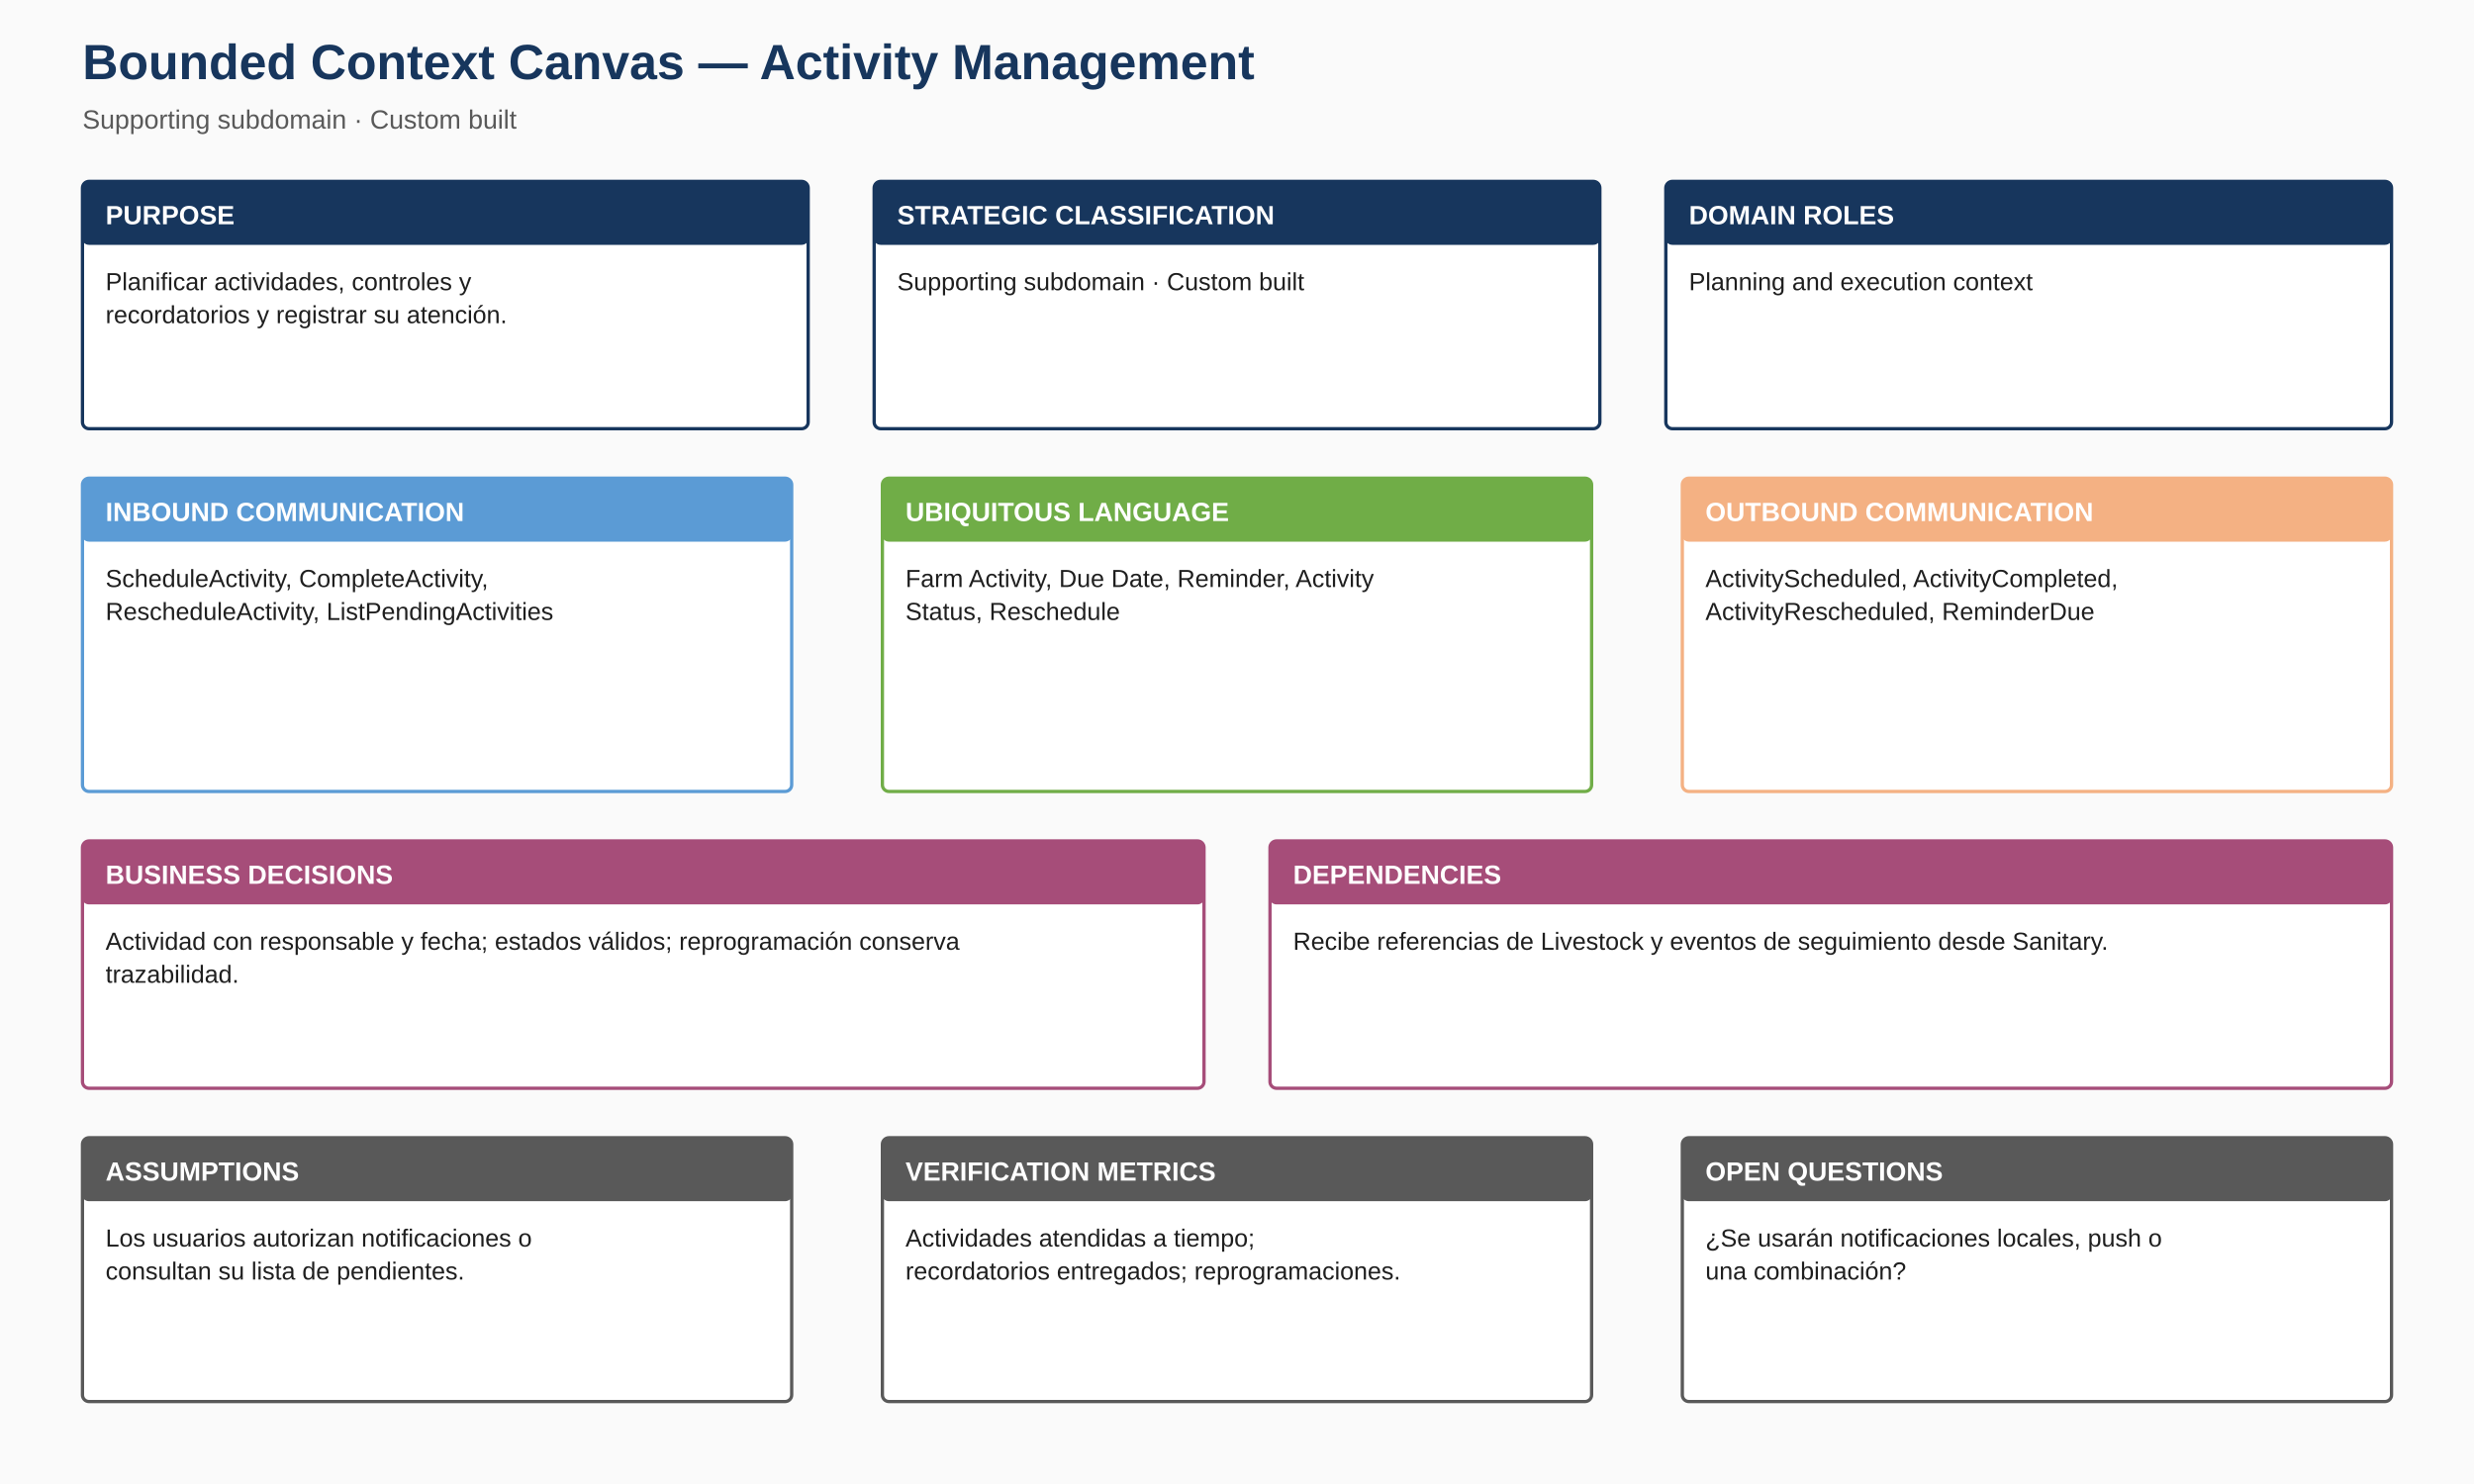
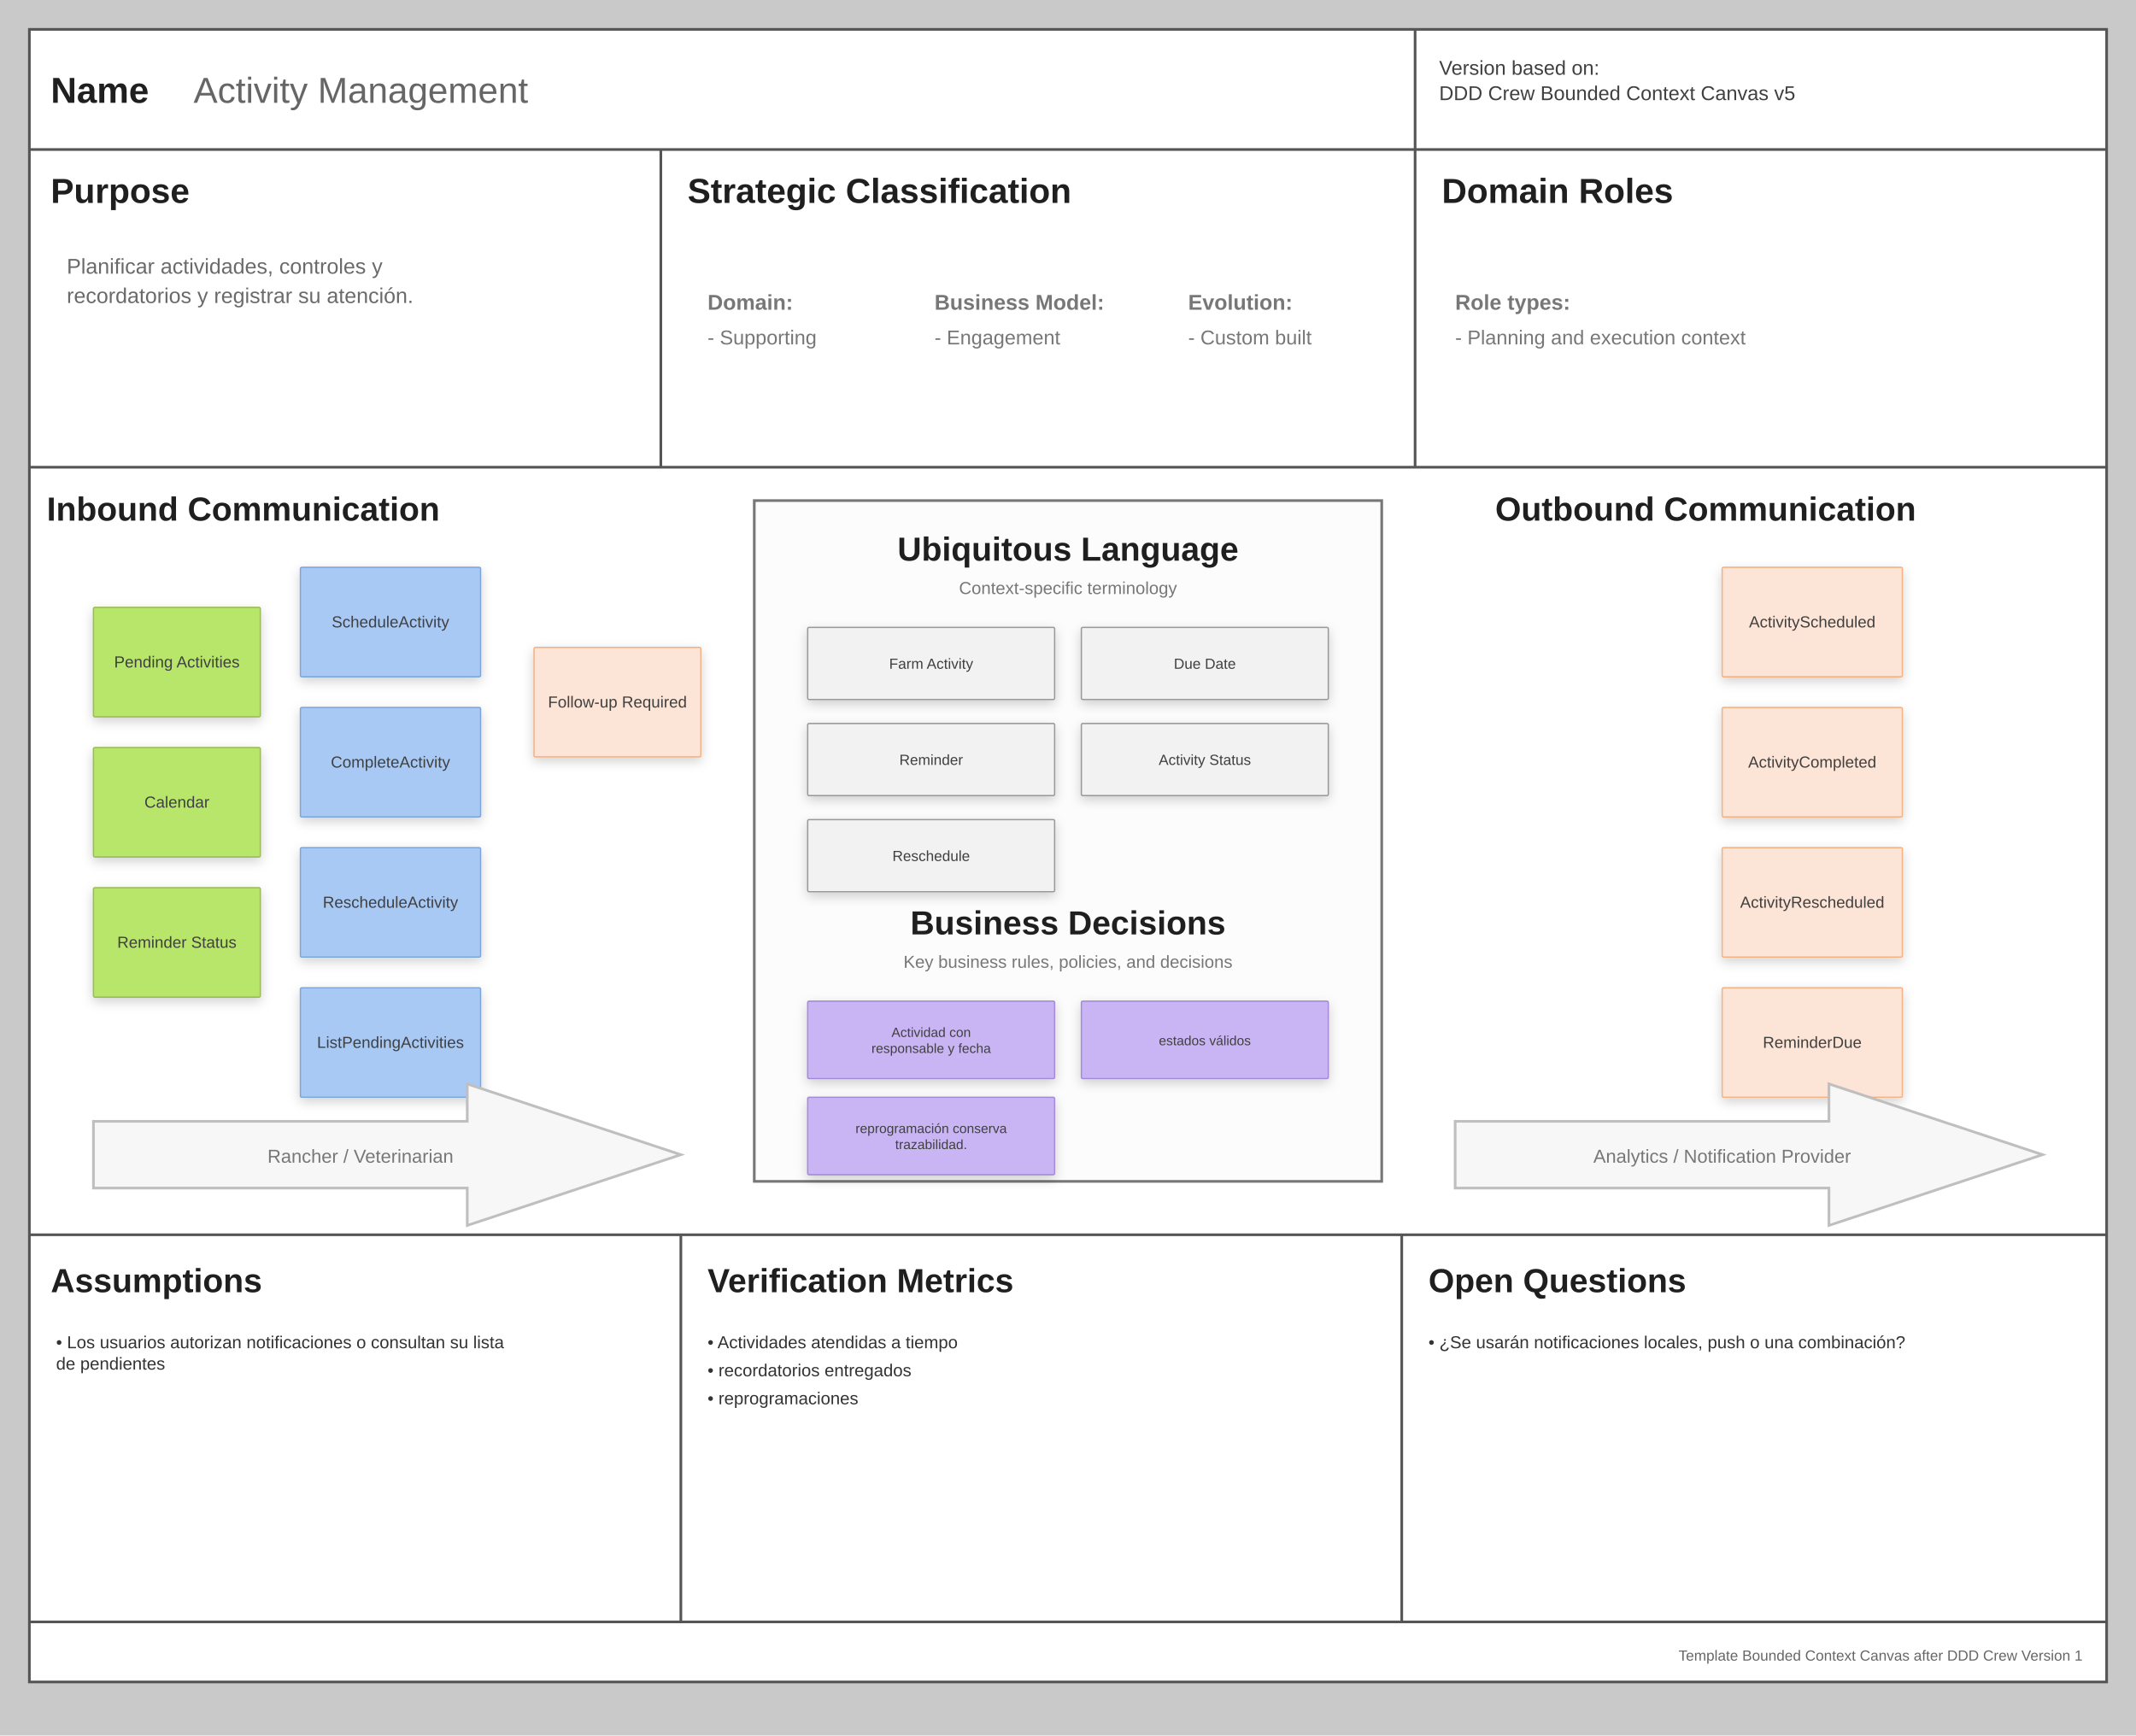
- <svg xmlns="http://www.w3.org/2000/svg" width="1500" height="900" viewBox="0 0 1500 900">
+ <svg xmlns="http://www.w3.org/2000/svg" width="1600" height="1300" viewBox="0 0 1600 1300">
  <defs>
    <filter id="shadow" x="-20%" y="-20%" width="140%" height="140%">
      <feDropShadow dx="0" dy="3" stdDeviation="4" flood-opacity="0.18" />
    </filter>
    <marker id="arrow" markerWidth="10" markerHeight="10" refX="9" refY="3" orient="auto" markerUnits="strokeWidth">
      <path d="M0,0 L0,6 L9,3 z" fill="#595959" />
    </marker>
  </defs>
-   <rect width="1500" height="900" fill="#FAFAFA" />
-   <text x="50" y="48" font-family="Arial, sans-serif" font-size="30" font-weight="bold" font-style="normal" fill="#17365D" text-anchor="start">Bounded Context Canvas — Activity Management</text>
-   <text x="50" y="78" font-family="Arial, sans-serif" font-size="16" font-weight="normal" font-style="normal" fill="#595959" text-anchor="start">Supporting subdomain · Custom built</text>
-   <rect x="50" y="110" width="440" height="150" rx="4" fill="#FFFFFF" stroke="#17365D" stroke-width="2" />
-   <rect x="50" y="110" width="440" height="38" rx="4" fill="#17365D" stroke="#17365D" stroke-width="1" />
-   <text x="64" y="136" font-family="Arial, sans-serif" font-size="16" font-weight="bold" font-style="normal" fill="#FFFFFF" text-anchor="start">PURPOSE</text>
-   <text x="64" y="176" font-family="Arial, sans-serif" font-size="15" font-weight="normal" font-style="normal" fill="#1F1F1F" text-anchor="start">Planificar actividades, controles y</text>
-   <text x="64" y="196" font-family="Arial, sans-serif" font-size="15" font-weight="normal" font-style="normal" fill="#1F1F1F" text-anchor="start">recordatorios y registrar su atención.</text>
-   <rect x="530" y="110" width="440" height="150" rx="4" fill="#FFFFFF" stroke="#17365D" stroke-width="2" />
-   <rect x="530" y="110" width="440" height="38" rx="4" fill="#17365D" stroke="#17365D" stroke-width="1" />
-   <text x="544" y="136" font-family="Arial, sans-serif" font-size="16" font-weight="bold" font-style="normal" fill="#FFFFFF" text-anchor="start">STRATEGIC CLASSIFICATION</text>
-   <text x="544" y="176" font-family="Arial, sans-serif" font-size="15" font-weight="normal" font-style="normal" fill="#1F1F1F" text-anchor="start">Supporting subdomain · Custom built</text>
-   <rect x="1010" y="110" width="440" height="150" rx="4" fill="#FFFFFF" stroke="#17365D" stroke-width="2" />
-   <rect x="1010" y="110" width="440" height="38" rx="4" fill="#17365D" stroke="#17365D" stroke-width="1" />
-   <text x="1024" y="136" font-family="Arial, sans-serif" font-size="16" font-weight="bold" font-style="normal" fill="#FFFFFF" text-anchor="start">DOMAIN ROLES</text>
-   <text x="1024" y="176" font-family="Arial, sans-serif" font-size="15" font-weight="normal" font-style="normal" fill="#1F1F1F" text-anchor="start">Planning and execution context</text>
-   <rect x="50" y="290" width="430" height="190" rx="4" fill="#FFFFFF" stroke="#5B9BD5" stroke-width="2" />
-   <rect x="50" y="290" width="430" height="38" rx="4" fill="#5B9BD5" stroke="#5B9BD5" stroke-width="1" />
-   <text x="64" y="316" font-family="Arial, sans-serif" font-size="16" font-weight="bold" font-style="normal" fill="#FFFFFF" text-anchor="start">INBOUND COMMUNICATION</text>
-   <text x="64" y="356" font-family="Arial, sans-serif" font-size="15" font-weight="normal" font-style="normal" fill="#1F1F1F" text-anchor="start">ScheduleActivity, CompleteActivity,</text>
-   <text x="64" y="376" font-family="Arial, sans-serif" font-size="15" font-weight="normal" font-style="normal" fill="#1F1F1F" text-anchor="start">RescheduleActivity, ListPendingActivities</text>
-   <rect x="535" y="290" width="430" height="190" rx="4" fill="#FFFFFF" stroke="#70AD47" stroke-width="2" />
-   <rect x="535" y="290" width="430" height="38" rx="4" fill="#70AD47" stroke="#70AD47" stroke-width="1" />
-   <text x="549" y="316" font-family="Arial, sans-serif" font-size="16" font-weight="bold" font-style="normal" fill="#FFFFFF" text-anchor="start">UBIQUITOUS LANGUAGE</text>
-   <text x="549" y="356" font-family="Arial, sans-serif" font-size="15" font-weight="normal" font-style="normal" fill="#1F1F1F" text-anchor="start">Farm Activity, Due Date, Reminder, Activity</text>
-   <text x="549" y="376" font-family="Arial, sans-serif" font-size="15" font-weight="normal" font-style="normal" fill="#1F1F1F" text-anchor="start">Status, Reschedule</text>
-   <rect x="1020" y="290" width="430" height="190" rx="4" fill="#FFFFFF" stroke="#F4B183" stroke-width="2" />
-   <rect x="1020" y="290" width="430" height="38" rx="4" fill="#F4B183" stroke="#F4B183" stroke-width="1" />
-   <text x="1034" y="316" font-family="Arial, sans-serif" font-size="16" font-weight="bold" font-style="normal" fill="#FFFFFF" text-anchor="start">OUTBOUND COMMUNICATION</text>
-   <text x="1034" y="356" font-family="Arial, sans-serif" font-size="15" font-weight="normal" font-style="normal" fill="#1F1F1F" text-anchor="start">ActivityScheduled, ActivityCompleted,</text>
-   <text x="1034" y="376" font-family="Arial, sans-serif" font-size="15" font-weight="normal" font-style="normal" fill="#1F1F1F" text-anchor="start">ActivityRescheduled, ReminderDue</text>
-   <rect x="50" y="510" width="680" height="150" rx="4" fill="#FFFFFF" stroke="#A64D79" stroke-width="2" />
-   <rect x="50" y="510" width="680" height="38" rx="4" fill="#A64D79" stroke="#A64D79" stroke-width="1" />
-   <text x="64" y="536" font-family="Arial, sans-serif" font-size="16" font-weight="bold" font-style="normal" fill="#FFFFFF" text-anchor="start">BUSINESS DECISIONS</text>
-   <text x="64" y="576" font-family="Arial, sans-serif" font-size="15" font-weight="normal" font-style="normal" fill="#1F1F1F" text-anchor="start">Actividad con responsable y fecha; estados válidos; reprogramación conserva</text>
-   <text x="64" y="596" font-family="Arial, sans-serif" font-size="15" font-weight="normal" font-style="normal" fill="#1F1F1F" text-anchor="start">trazabilidad.</text>
-   <rect x="770" y="510" width="680" height="150" rx="4" fill="#FFFFFF" stroke="#A64D79" stroke-width="2" />
-   <rect x="770" y="510" width="680" height="38" rx="4" fill="#A64D79" stroke="#A64D79" stroke-width="1" />
-   <text x="784" y="536" font-family="Arial, sans-serif" font-size="16" font-weight="bold" font-style="normal" fill="#FFFFFF" text-anchor="start">DEPENDENCIES</text>
-   <text x="784" y="576" font-family="Arial, sans-serif" font-size="15" font-weight="normal" font-style="normal" fill="#1F1F1F" text-anchor="start">Recibe referencias de Livestock y eventos de seguimiento desde Sanitary.</text>
-   <rect x="50" y="690" width="430" height="160" rx="4" fill="#FFFFFF" stroke="#595959" stroke-width="2" />
-   <rect x="50" y="690" width="430" height="38" rx="4" fill="#595959" stroke="#595959" stroke-width="1" />
-   <text x="64" y="716" font-family="Arial, sans-serif" font-size="16" font-weight="bold" font-style="normal" fill="#FFFFFF" text-anchor="start">ASSUMPTIONS</text>
-   <text x="64" y="756" font-family="Arial, sans-serif" font-size="15" font-weight="normal" font-style="normal" fill="#1F1F1F" text-anchor="start">Los usuarios autorizan notificaciones o</text>
-   <text x="64" y="776" font-family="Arial, sans-serif" font-size="15" font-weight="normal" font-style="normal" fill="#1F1F1F" text-anchor="start">consultan su lista de pendientes.</text>
-   <rect x="535" y="690" width="430" height="160" rx="4" fill="#FFFFFF" stroke="#595959" stroke-width="2" />
-   <rect x="535" y="690" width="430" height="38" rx="4" fill="#595959" stroke="#595959" stroke-width="1" />
-   <text x="549" y="716" font-family="Arial, sans-serif" font-size="16" font-weight="bold" font-style="normal" fill="#FFFFFF" text-anchor="start">VERIFICATION METRICS</text>
-   <text x="549" y="756" font-family="Arial, sans-serif" font-size="15" font-weight="normal" font-style="normal" fill="#1F1F1F" text-anchor="start">Actividades atendidas a tiempo;</text>
-   <text x="549" y="776" font-family="Arial, sans-serif" font-size="15" font-weight="normal" font-style="normal" fill="#1F1F1F" text-anchor="start">recordatorios entregados; reprogramaciones.</text>
-   <rect x="1020" y="690" width="430" height="160" rx="4" fill="#FFFFFF" stroke="#595959" stroke-width="2" />
-   <rect x="1020" y="690" width="430" height="38" rx="4" fill="#595959" stroke="#595959" stroke-width="1" />
-   <text x="1034" y="716" font-family="Arial, sans-serif" font-size="16" font-weight="bold" font-style="normal" fill="#FFFFFF" text-anchor="start">OPEN QUESTIONS</text>
-   <text x="1034" y="756" font-family="Arial, sans-serif" font-size="15" font-weight="normal" font-style="normal" fill="#1F1F1F" text-anchor="start">¿Se usarán notificaciones locales, push o</text>
-   <text x="1034" y="776" font-family="Arial, sans-serif" font-size="15" font-weight="normal" font-style="normal" fill="#1F1F1F" text-anchor="start">una combinación?</text>
+   <rect width="1600" height="1300" fill="#C9C9C9" />
+   <rect x="22" y="22" width="1556" height="1238" rx="0" fill="#FFFFFF" stroke="#555555" stroke-width="2" />
+   <path d="M22,112 L1578,112" fill="none" stroke="#555555" stroke-width="2" />
+   <path d="M1060,22 L1060,112" fill="none" stroke="#555555" stroke-width="2" />
+   <text x="38" y="77" font-family="Arial, sans-serif" font-size="27" font-weight="bold" font-style="normal" fill="#1F1F1F" text-anchor="start">Name</text>
+   <text x="145" y="77" font-family="Arial, sans-serif" font-size="27" font-weight="normal" font-style="normal" fill="#666666" text-anchor="start">Activity Management</text>
+   <text x="1078" y="56" font-family="Arial, sans-serif" font-size="15" font-weight="normal" font-style="normal" fill="#404040" text-anchor="start">Version based on:</text>
+   <text x="1078" y="75" font-family="Arial, sans-serif" font-size="15" font-weight="normal" font-style="normal" fill="#404040" text-anchor="start">DDD Crew Bounded Context Canvas v5</text>
+   <path d="M22,350 L1578,350" fill="none" stroke="#555555" stroke-width="2" />
+   <path d="M495,112 L495,350" fill="none" stroke="#555555" stroke-width="2" />
+   <path d="M1060,112 L1060,350" fill="none" stroke="#555555" stroke-width="2" />
+   <text x="38" y="152" font-family="Arial, sans-serif" font-size="26" font-weight="bold" font-style="normal" fill="#1F1F1F" text-anchor="start">Purpose</text>
+   <text x="50" y="205" font-family="Arial, sans-serif" font-size="16" font-weight="normal" font-style="normal" fill="#6A6A6A" text-anchor="start">Planificar actividades, controles y</text>
+   <text x="50" y="227" font-family="Arial, sans-serif" font-size="16" font-weight="normal" font-style="normal" fill="#6A6A6A" text-anchor="start">recordatorios y registrar su atención.</text>
+   <text x="515" y="152" font-family="Arial, sans-serif" font-size="26" font-weight="bold" font-style="normal" fill="#1F1F1F" text-anchor="start">Strategic Classification</text>
+   <text x="530" y="232" font-family="Arial, sans-serif" font-size="16" font-weight="bold" font-style="normal" fill="#777777" text-anchor="start">Domain:</text>
+   <text x="530" y="258" font-family="Arial, sans-serif" font-size="15" font-weight="normal" font-style="normal" fill="#777777" text-anchor="start">- Supporting</text>
+   <text x="700" y="232" font-family="Arial, sans-serif" font-size="16" font-weight="bold" font-style="normal" fill="#777777" text-anchor="start">Business Model:</text>
+   <text x="700" y="258" font-family="Arial, sans-serif" font-size="15" font-weight="normal" font-style="normal" fill="#777777" text-anchor="start">- Engagement</text>
+   <text x="890" y="232" font-family="Arial, sans-serif" font-size="16" font-weight="bold" font-style="normal" fill="#777777" text-anchor="start">Evolution:</text>
+   <text x="890" y="258" font-family="Arial, sans-serif" font-size="15" font-weight="normal" font-style="normal" fill="#777777" text-anchor="start">- Custom built</text>
+   <text x="1080" y="152" font-family="Arial, sans-serif" font-size="26" font-weight="bold" font-style="normal" fill="#1F1F1F" text-anchor="start">Domain Roles</text>
+   <text x="1090" y="232" font-family="Arial, sans-serif" font-size="16" font-weight="bold" font-style="normal" fill="#777777" text-anchor="start">Role types:</text>
+   <text x="1090" y="258" font-family="Arial, sans-serif" font-size="15" font-weight="normal" font-style="normal" fill="#777777" text-anchor="start">- Planning and execution context</text>
+   <path d="M22,925 L1578,925" fill="none" stroke="#555555" stroke-width="2" />
+   <text x="35" y="390" font-family="Arial, sans-serif" font-size="25" font-weight="bold" font-style="normal" fill="#1F1F1F" text-anchor="start">Inbound Communication</text>
+   <text x="1120" y="390" font-family="Arial, sans-serif" font-size="25" font-weight="bold" font-style="normal" fill="#1F1F1F" text-anchor="start">Outbound Communication</text>
+   <rect x="70" y="455" width="125" height="82" rx="1" fill="#B7E66B" stroke="#9BBB59" stroke-width="1" filter="url(#shadow)" />
+   <text x="132.5" y="500.0" font-family="Arial, sans-serif" font-size="12" font-weight="normal" font-style="normal" fill="#404040" text-anchor="middle">Pending Activities</text>
+   <rect x="70" y="560" width="125" height="82" rx="1" fill="#B7E66B" stroke="#9BBB59" stroke-width="1" filter="url(#shadow)" />
+   <text x="132.5" y="605.0" font-family="Arial, sans-serif" font-size="12" font-weight="normal" font-style="normal" fill="#404040" text-anchor="middle">Calendar</text>
+   <rect x="70" y="665" width="125" height="82" rx="1" fill="#B7E66B" stroke="#9BBB59" stroke-width="1" filter="url(#shadow)" />
+   <text x="132.5" y="710.0" font-family="Arial, sans-serif" font-size="12" font-weight="normal" font-style="normal" fill="#404040" text-anchor="middle">Reminder Status</text>
+   <rect x="225" y="425" width="135" height="82" rx="1" fill="#A9C9F5" stroke="#7EA6D8" stroke-width="1" filter="url(#shadow)" />
+   <text x="292.5" y="470.0" font-family="Arial, sans-serif" font-size="12" font-weight="normal" font-style="normal" fill="#404040" text-anchor="middle">ScheduleActivity</text>
+   <rect x="225" y="530" width="135" height="82" rx="1" fill="#A9C9F5" stroke="#7EA6D8" stroke-width="1" filter="url(#shadow)" />
+   <text x="292.5" y="575.0" font-family="Arial, sans-serif" font-size="12" font-weight="normal" font-style="normal" fill="#404040" text-anchor="middle">CompleteActivity</text>
+   <rect x="225" y="635" width="135" height="82" rx="1" fill="#A9C9F5" stroke="#7EA6D8" stroke-width="1" filter="url(#shadow)" />
+   <text x="292.5" y="680.0" font-family="Arial, sans-serif" font-size="12" font-weight="normal" font-style="normal" fill="#404040" text-anchor="middle">RescheduleActivity</text>
+   <rect x="225" y="740" width="135" height="82" rx="1" fill="#A9C9F5" stroke="#7EA6D8" stroke-width="1" filter="url(#shadow)" />
+   <text x="292.5" y="785.0" font-family="Arial, sans-serif" font-size="12" font-weight="normal" font-style="normal" fill="#404040" text-anchor="middle">ListPendingActivities</text>
+   <rect x="400" y="485" width="125" height="82" rx="1" fill="#FCE4D6" stroke="#F4B183" stroke-width="1" filter="url(#shadow)" />
+   <text x="462.5" y="530.0" font-family="Arial, sans-serif" font-size="12" font-weight="normal" font-style="normal" fill="#404040" text-anchor="middle">Follow-up Required</text>
+   <rect x="1290" y="425" width="135" height="82" rx="1" fill="#FCE4D6" stroke="#F4B183" stroke-width="1" filter="url(#shadow)" />
+   <text x="1357.5" y="470.0" font-family="Arial, sans-serif" font-size="12" font-weight="normal" font-style="normal" fill="#404040" text-anchor="middle">ActivityScheduled</text>
+   <rect x="1290" y="530" width="135" height="82" rx="1" fill="#FCE4D6" stroke="#F4B183" stroke-width="1" filter="url(#shadow)" />
+   <text x="1357.5" y="575.0" font-family="Arial, sans-serif" font-size="12" font-weight="normal" font-style="normal" fill="#404040" text-anchor="middle">ActivityCompleted</text>
+   <rect x="1290" y="635" width="135" height="82" rx="1" fill="#FCE4D6" stroke="#F4B183" stroke-width="1" filter="url(#shadow)" />
+   <text x="1357.5" y="680.0" font-family="Arial, sans-serif" font-size="12" font-weight="normal" font-style="normal" fill="#404040" text-anchor="middle">ActivityRescheduled</text>
+   <rect x="1290" y="740" width="135" height="82" rx="1" fill="#FCE4D6" stroke="#F4B183" stroke-width="1" filter="url(#shadow)" />
+   <text x="1357.5" y="785.0" font-family="Arial, sans-serif" font-size="12" font-weight="normal" font-style="normal" fill="#404040" text-anchor="middle">ReminderDue</text>
+   <rect x="565" y="375" width="470" height="510" rx="0" fill="#FCFCFC" stroke="#777777" stroke-width="2" />
+   <text x="800" y="420" font-family="Arial, sans-serif" font-size="25" font-weight="bold" font-style="normal" fill="#1F1F1F" text-anchor="middle">Ubiquitous Language</text>
+   <text x="800" y="445" font-family="Arial, sans-serif" font-size="13" font-weight="normal" font-style="normal" fill="#777777" text-anchor="middle">Context-specific terminology</text>
+   <rect x="605" y="470" width="185" height="54" rx="1" fill="#F2F2F2" stroke="#999999" stroke-width="1" filter="url(#shadow)" />
+   <text x="697.5" y="501.0" font-family="Arial, sans-serif" font-size="11" font-weight="normal" font-style="normal" fill="#404040" text-anchor="middle">Farm Activity</text>
+   <rect x="810" y="470" width="185" height="54" rx="1" fill="#F2F2F2" stroke="#999999" stroke-width="1" filter="url(#shadow)" />
+   <text x="902.5" y="501.0" font-family="Arial, sans-serif" font-size="11" font-weight="normal" font-style="normal" fill="#404040" text-anchor="middle">Due Date</text>
+   <rect x="605" y="542" width="185" height="54" rx="1" fill="#F2F2F2" stroke="#999999" stroke-width="1" filter="url(#shadow)" />
+   <text x="697.5" y="573.0" font-family="Arial, sans-serif" font-size="11" font-weight="normal" font-style="normal" fill="#404040" text-anchor="middle">Reminder</text>
+   <rect x="810" y="542" width="185" height="54" rx="1" fill="#F2F2F2" stroke="#999999" stroke-width="1" filter="url(#shadow)" />
+   <text x="902.5" y="573.0" font-family="Arial, sans-serif" font-size="11" font-weight="normal" font-style="normal" fill="#404040" text-anchor="middle">Activity Status</text>
+   <rect x="605" y="614" width="185" height="54" rx="1" fill="#F2F2F2" stroke="#999999" stroke-width="1" filter="url(#shadow)" />
+   <text x="697.5" y="645.0" font-family="Arial, sans-serif" font-size="11" font-weight="normal" font-style="normal" fill="#404040" text-anchor="middle">Reschedule</text>
+   <text x="800" y="700" font-family="Arial, sans-serif" font-size="25" font-weight="bold" font-style="normal" fill="#1F1F1F" text-anchor="middle">Business Decisions</text>
+   <text x="800" y="725" font-family="Arial, sans-serif" font-size="13" font-weight="normal" font-style="normal" fill="#777777" text-anchor="middle">Key business rules, policies, and decisions</text>
+   <rect x="605" y="750" width="185" height="58" rx="1" fill="#C9B5F4" stroke="#A58AD8" stroke-width="1" filter="url(#shadow)" />
+   <text x="697.5" y="776.8" font-family="Arial, sans-serif" font-size="10" font-weight="normal" font-style="normal" fill="#404040" text-anchor="middle">Actividad con</text>
+   <text x="697.5" y="788.8" font-family="Arial, sans-serif" font-size="10" font-weight="normal" font-style="normal" fill="#404040" text-anchor="middle">responsable y fecha</text>
+   <rect x="810" y="750" width="185" height="58" rx="1" fill="#C9B5F4" stroke="#A58AD8" stroke-width="1" filter="url(#shadow)" />
+   <text x="902.5" y="783.0" font-family="Arial, sans-serif" font-size="10" font-weight="normal" font-style="normal" fill="#404040" text-anchor="middle">estados válidos</text>
+   <rect x="605" y="822" width="185" height="58" rx="1" fill="#C9B5F4" stroke="#A58AD8" stroke-width="1" filter="url(#shadow)" />
+   <text x="697.5" y="848.8" font-family="Arial, sans-serif" font-size="10" font-weight="normal" font-style="normal" fill="#404040" text-anchor="middle">reprogramación conserva</text>
+   <text x="697.5" y="860.8" font-family="Arial, sans-serif" font-size="10" font-weight="normal" font-style="normal" fill="#404040" text-anchor="middle">trazabilidad.</text>
+   <polygon points="70,840 350,840 350,812 510,865 350,918 350,890 70,890" fill="#F7F7F7" stroke="#BFBFBF" stroke-width="2" />
+   <text x="270" y="871" font-family="Arial, sans-serif" font-size="14" font-weight="normal" font-style="normal" fill="#777777" text-anchor="middle">Rancher / Veterinarian</text>
+   <polygon points="1090,840 1370,840 1370,812 1530,865 1370,918 1370,890 1090,890" fill="#F7F7F7" stroke="#BFBFBF" stroke-width="2" />
+   <text x="1290" y="871" font-family="Arial, sans-serif" font-size="14" font-weight="normal" font-style="normal" fill="#777777" text-anchor="middle">Analytics / Notification Provider</text>
+   <path d="M510,925 L510,1215" fill="none" stroke="#555555" stroke-width="2" />
+   <path d="M1050,925 L1050,1215" fill="none" stroke="#555555" stroke-width="2" />
+   <text x="38" y="968" font-family="Arial, sans-serif" font-size="25" font-weight="bold" font-style="normal" fill="#1F1F1F" text-anchor="start">Assumptions</text>
+   <text x="530" y="968" font-family="Arial, sans-serif" font-size="25" font-weight="bold" font-style="normal" fill="#1F1F1F" text-anchor="start">Verification Metrics</text>
+   <text x="1070" y="968" font-family="Arial, sans-serif" font-size="25" font-weight="bold" font-style="normal" fill="#1F1F1F" text-anchor="start">Open Questions</text>
+   <text x="42" y="1010" font-family="Arial, sans-serif" font-size="13" font-weight="normal" font-style="normal" fill="#333333" text-anchor="start">• Los usuarios autorizan notificaciones o consultan su lista</text>
+   <text x="42" y="1026" font-family="Arial, sans-serif" font-size="13" font-weight="normal" font-style="normal" fill="#333333" text-anchor="start">  de pendientes</text>
+   <text x="530" y="1010" font-family="Arial, sans-serif" font-size="13" font-weight="normal" font-style="normal" fill="#333333" text-anchor="start">• Actividades atendidas a tiempo</text>
+   <text x="530" y="1031" font-family="Arial, sans-serif" font-size="13" font-weight="normal" font-style="normal" fill="#333333" text-anchor="start">• recordatorios entregados</text>
+   <text x="530" y="1052" font-family="Arial, sans-serif" font-size="13" font-weight="normal" font-style="normal" fill="#333333" text-anchor="start">• reprogramaciones</text>
+   <text x="1070" y="1010" font-family="Arial, sans-serif" font-size="13" font-weight="normal" font-style="normal" fill="#333333" text-anchor="start">• ¿Se usarán notificaciones locales, push o una combinación?</text>
+   <path d="M22,1215 L1578,1215" fill="none" stroke="#555555" stroke-width="2" />
+   <text x="1560" y="1244" font-family="Arial, sans-serif" font-size="11" font-weight="normal" font-style="normal" fill="#666666" text-anchor="end">Template Bounded Context Canvas after DDD Crew Version 1</text>
</svg>
